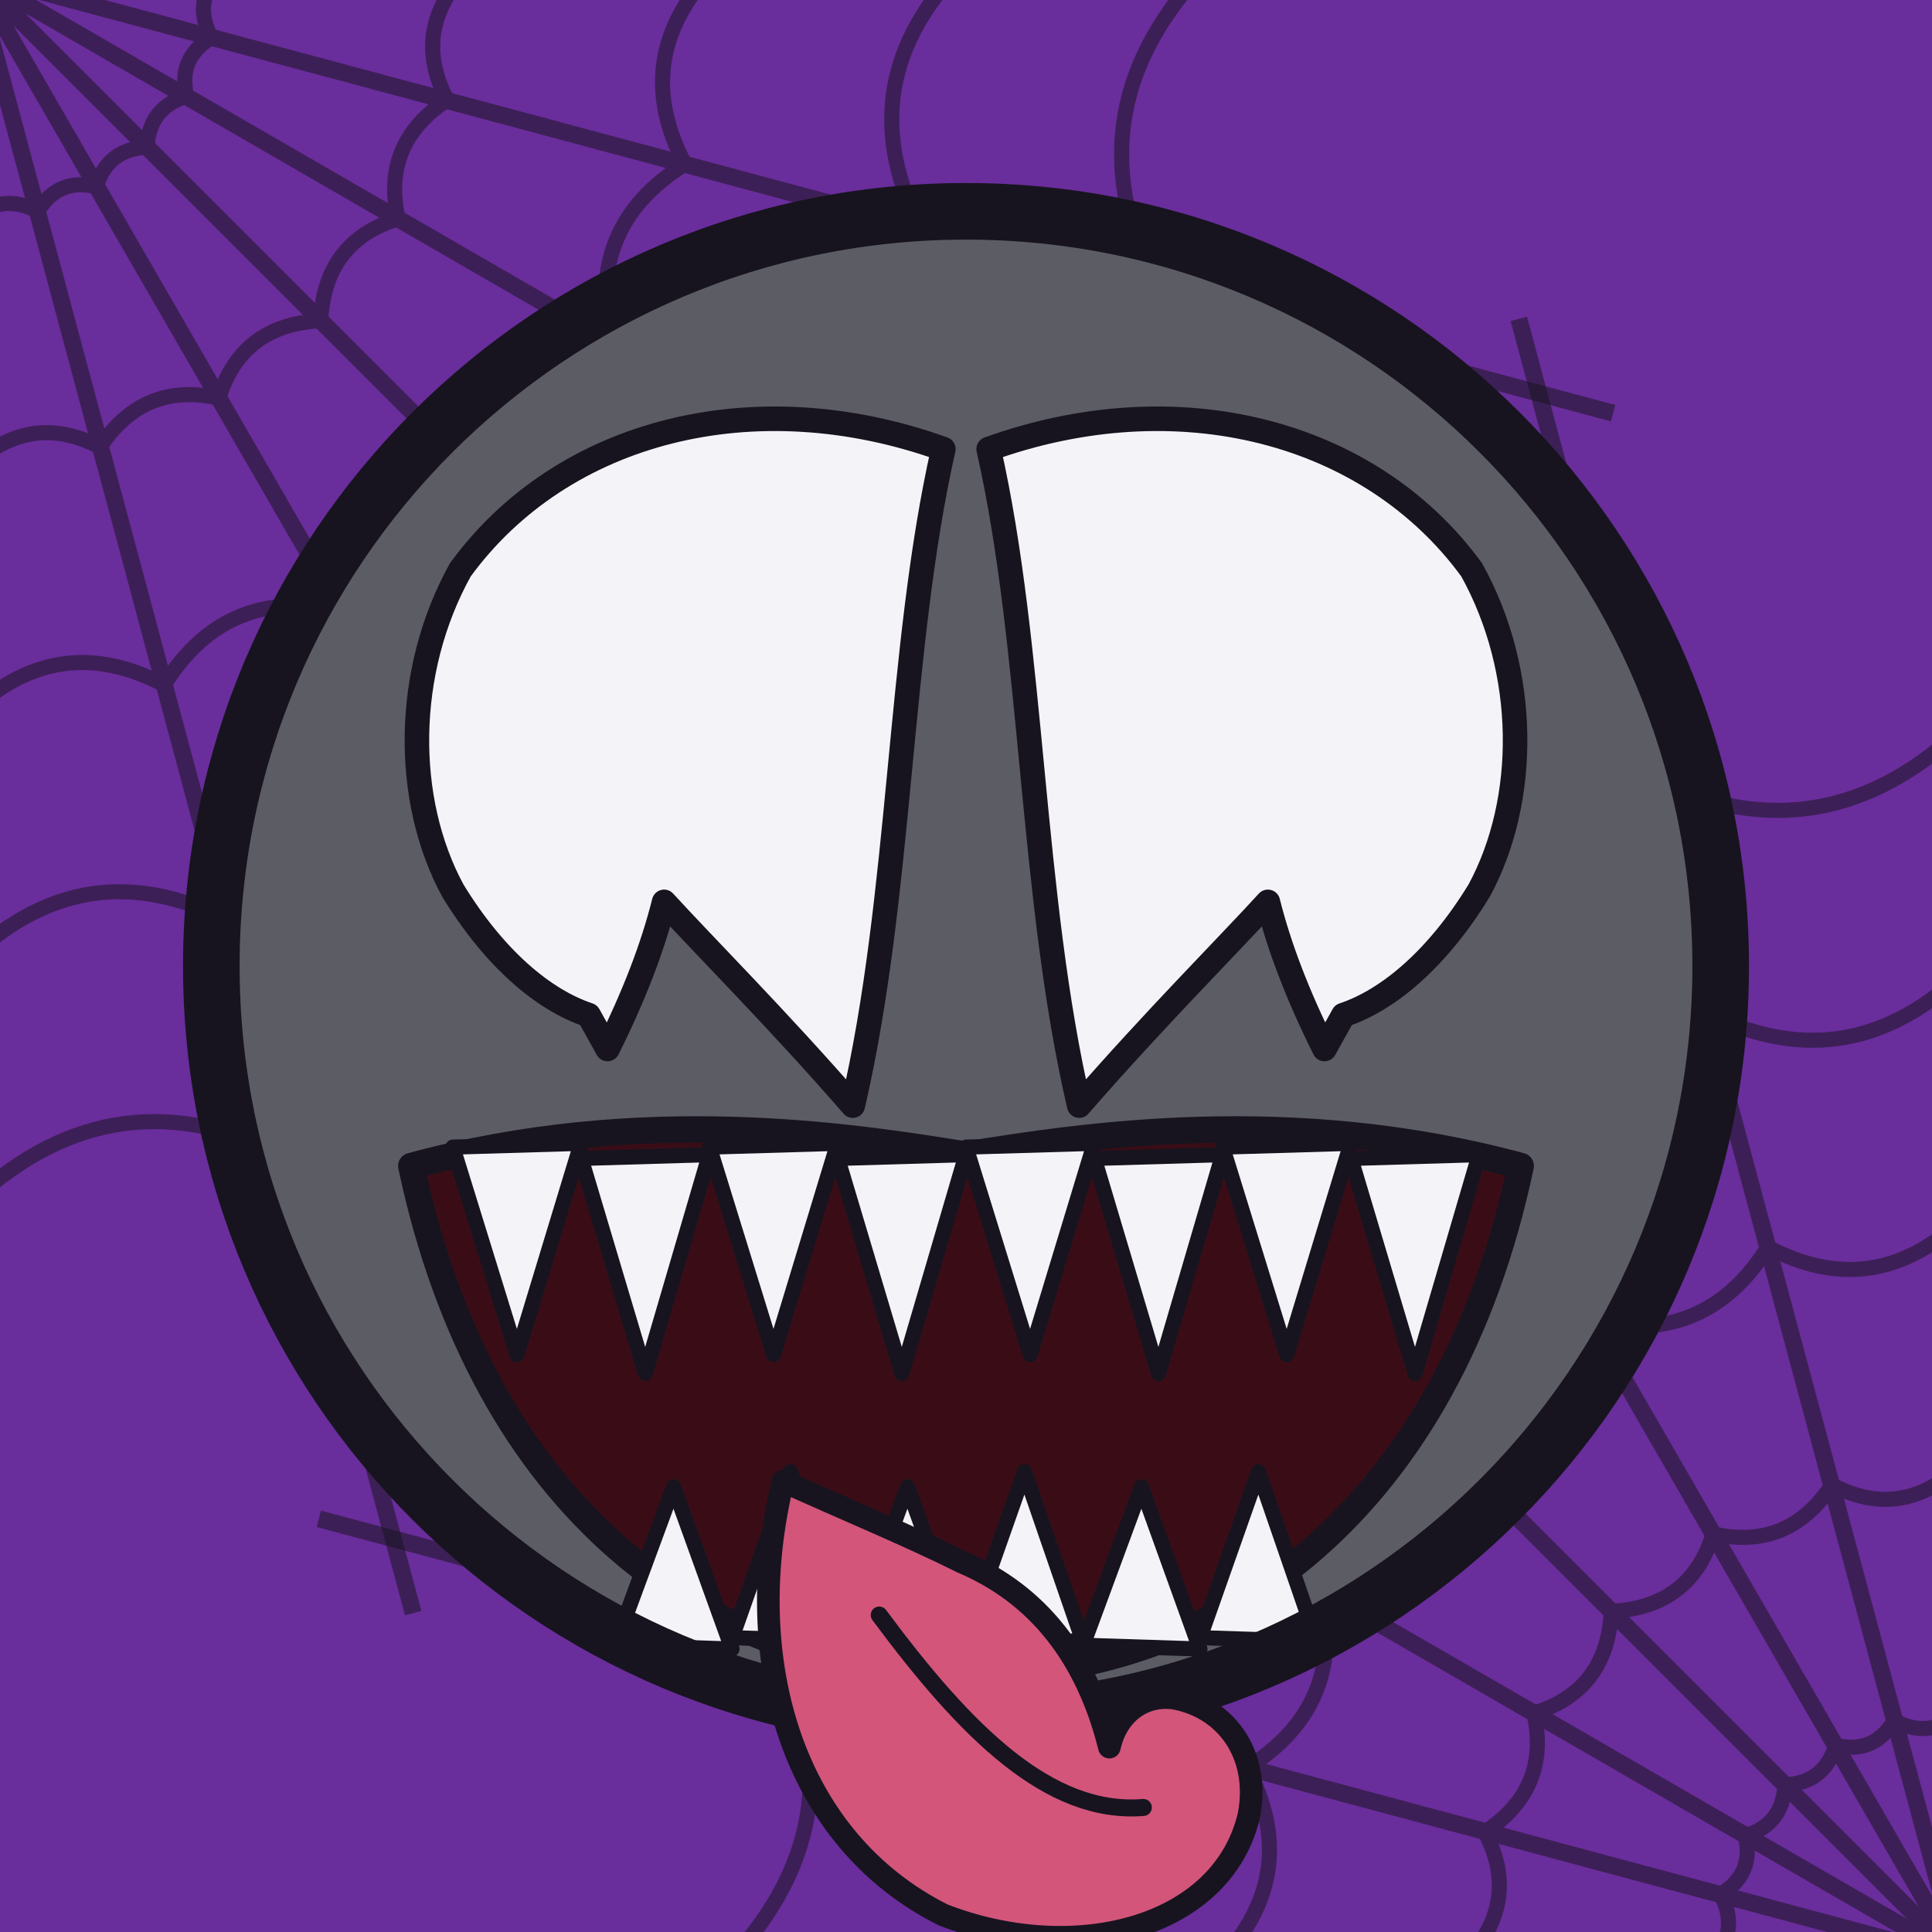
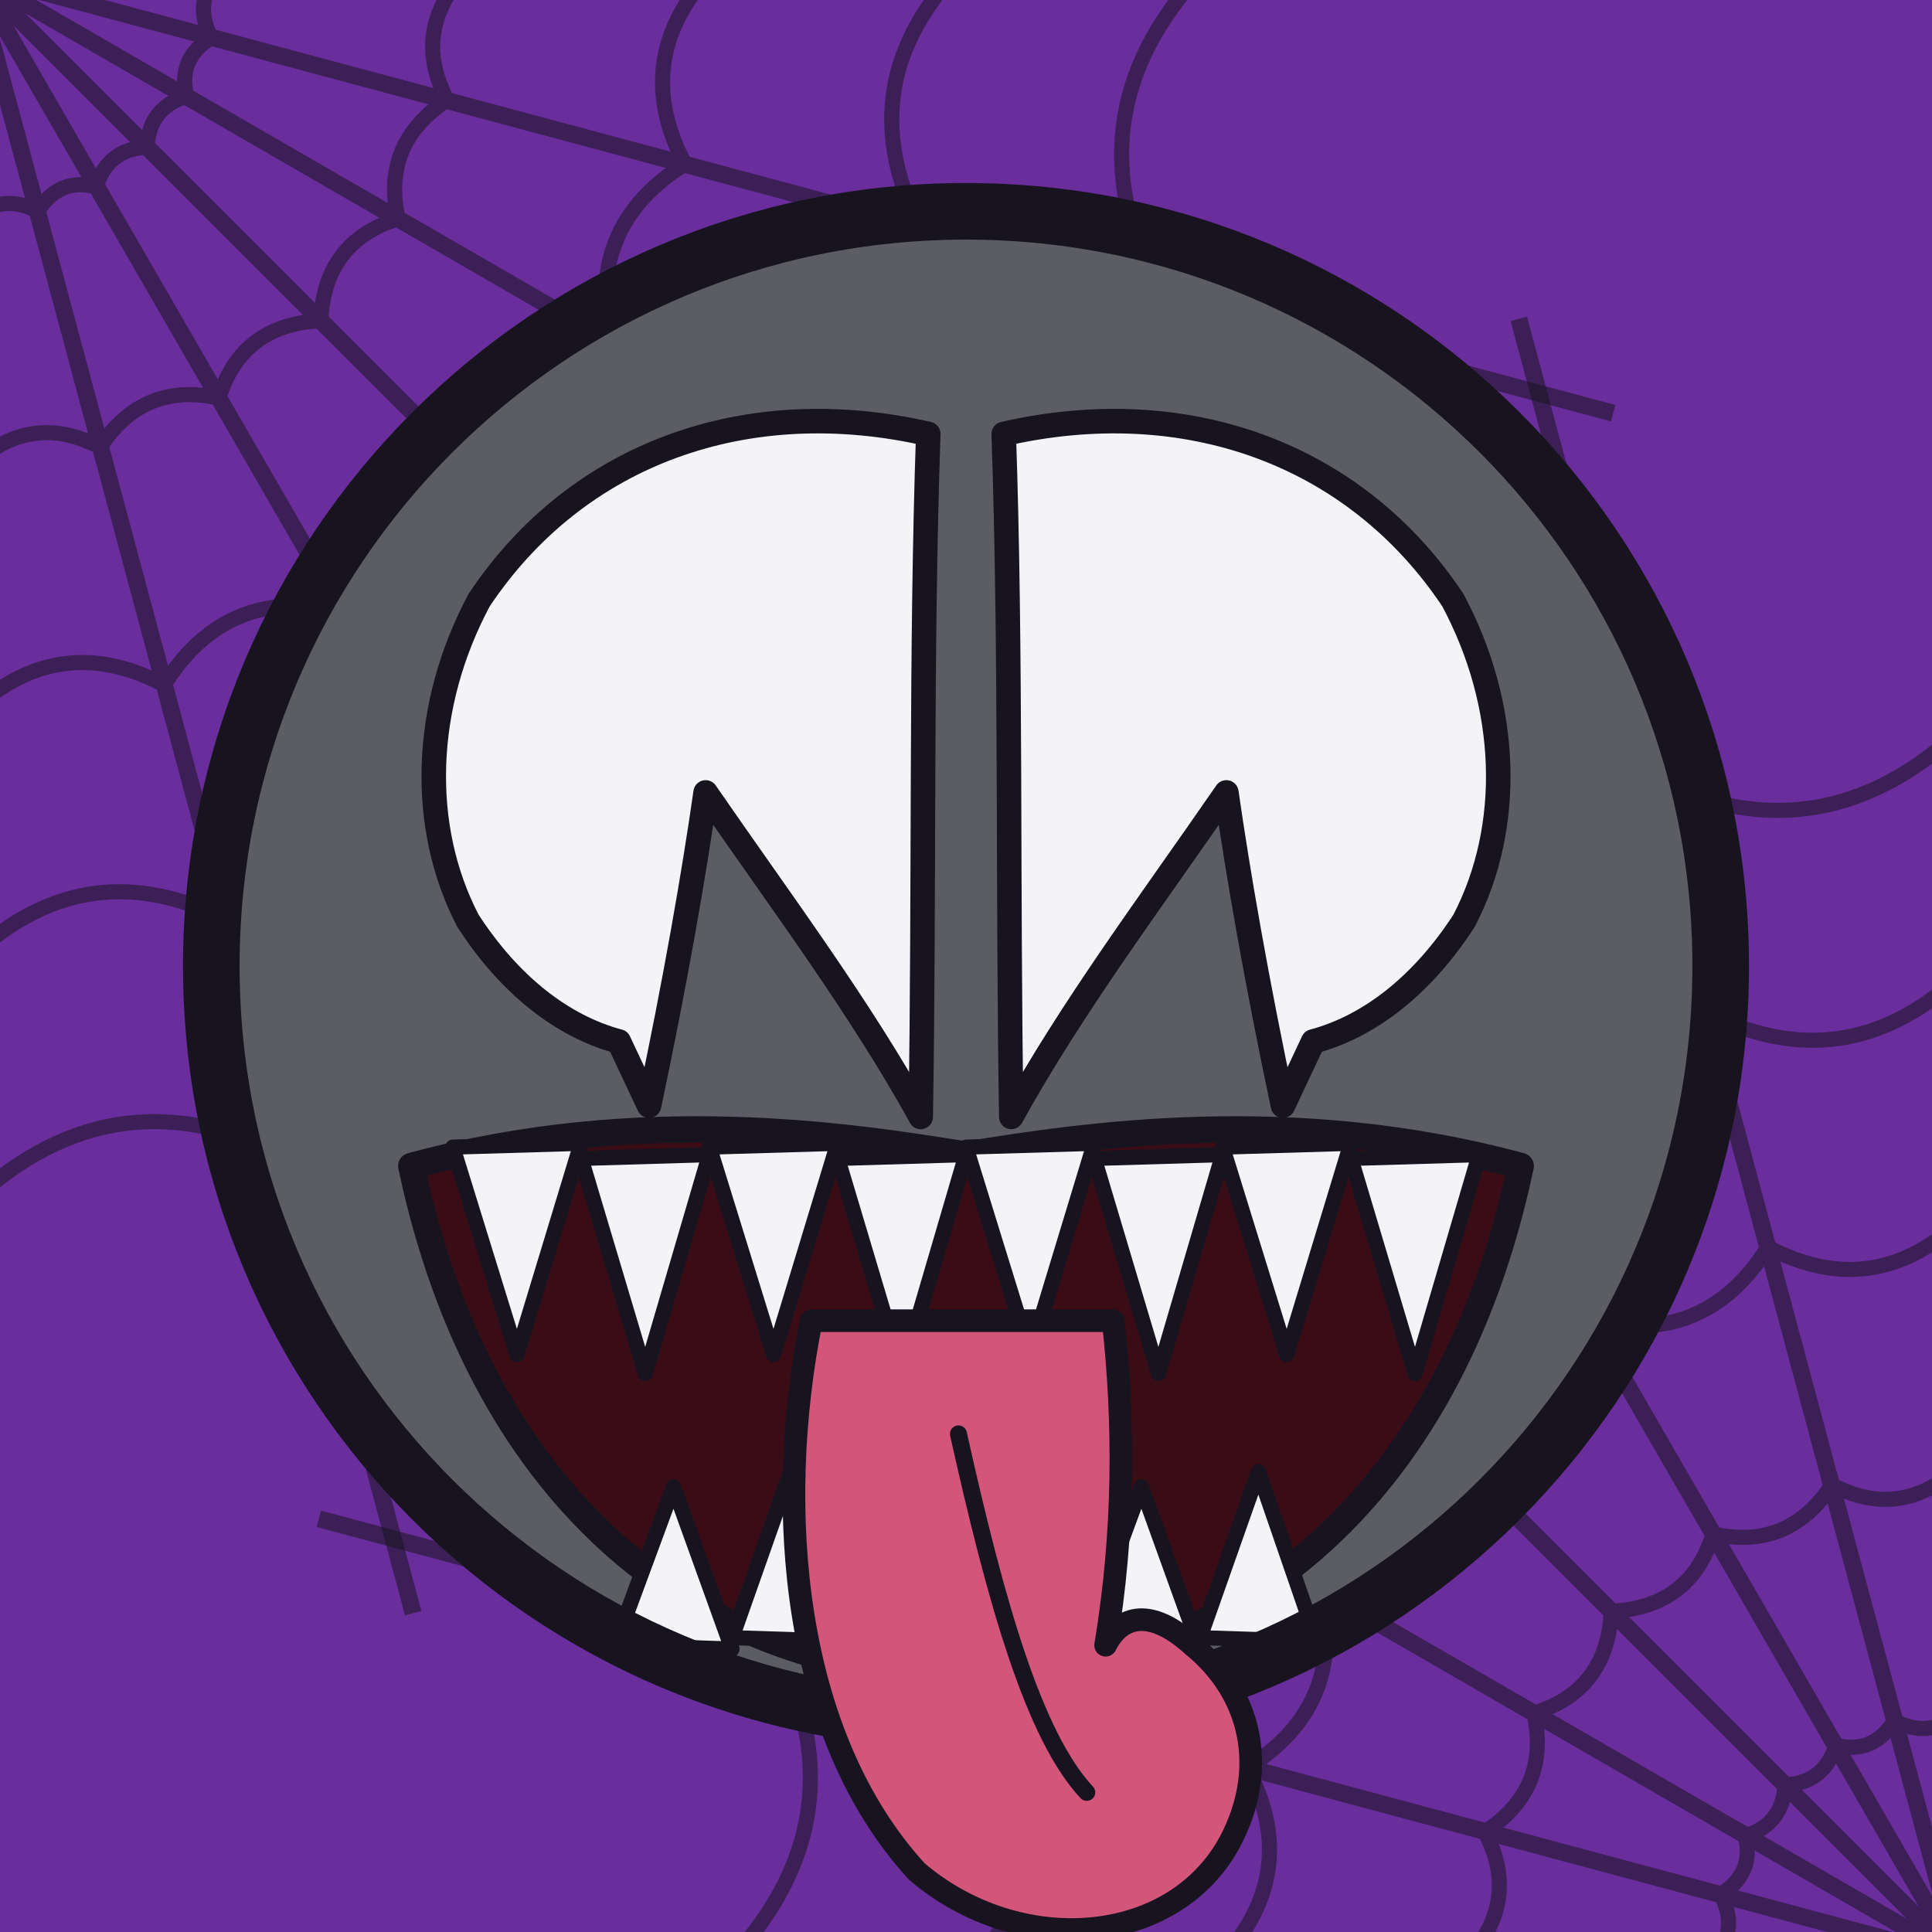
<svg xmlns="http://www.w3.org/2000/svg" viewBox="0 0 1024 1024">
  <rect x="0" y="0" width="1024" height="1024" fill="#6a2d9c" />
  <g stroke="#17141f" fill="none" opacity="0.55">
    <line x1="-14" y1="-14" x2="886" y2="-14" stroke-width="9" />
    <line x1="-14" y1="-14" x2="855" y2="219" stroke-width="9" />
    <line x1="-14" y1="-14" x2="765" y2="436" stroke-width="9" />
    <line x1="-14" y1="-14" x2="622" y2="622" stroke-width="9" />
    <line x1="-14" y1="-14" x2="436" y2="765" stroke-width="9" />
    <line x1="-14" y1="-14" x2="219" y2="855" stroke-width="9" />
    <line x1="-14" y1="-14" x2="-14" y2="886" stroke-width="9" />
    <path d="M 116 -14 Q 102 1 112 20" stroke-width="8" />
    <path d="M 112 20 Q 94 31 99 51" stroke-width="8" />
    <path d="M 99 51 Q 79 57 78 78" stroke-width="8" />
    <path d="M 78 78 Q 57 79 51 99" stroke-width="8" />
    <path d="M 51 99 Q 31 94 20 112" stroke-width="8" />
    <path d="M 20 112 Q 1 102 -14 116" stroke-width="8" />
    <path d="M 246 -14 Q 218 17 237 53" stroke-width="8" />
    <path d="M 237 53 Q 202 76 211 116" stroke-width="8" />
    <path d="M 211 116 Q 172 128 170 170" stroke-width="8" />
    <path d="M 170 170 Q 128 172 116 211" stroke-width="8" />
    <path d="M 116 211 Q 76 202 53 237" stroke-width="8" />
    <path d="M 53 237 Q 17 218 -14 246" stroke-width="8" />
    <path d="M 376 -14 Q 334 32 363 87" stroke-width="8" />
    <path d="M 363 87 Q 310 120 324 181" stroke-width="8" />
    <path d="M 324 181 Q 264 200 262 262" stroke-width="8" />
    <path d="M 262 262 Q 200 264 181 324" stroke-width="8" />
    <path d="M 181 324 Q 120 310 87 363" stroke-width="8" />
    <path d="M 87 363 Q 32 334 -14 376" stroke-width="8" />
    <path d="M 506 -14 Q 450 47 488 121" stroke-width="8" />
    <path d="M 488 121 Q 418 165 436 246" stroke-width="8" />
    <path d="M 436 246 Q 357 271 354 354" stroke-width="8" />
    <path d="M 354 354 Q 271 357 246 436" stroke-width="8" />
    <path d="M 246 436 Q 165 418 121 488" stroke-width="8" />
    <path d="M 121 488 Q 47 450 -14 506" stroke-width="8" />
    <path d="M 636 -14 Q 566 62 614 154" stroke-width="8" />
    <path d="M 614 154 Q 526 210 549 311" stroke-width="8" />
    <path d="M 549 311 Q 450 342 446 446" stroke-width="8" />
    <path d="M 446 446 Q 342 450 311 549" stroke-width="8" />
    <path d="M 311 549 Q 210 526 154 614" stroke-width="8" />
    <path d="M 154 614 Q 62 566 -14 636" stroke-width="8" />
  </g>
  <g stroke="#17141f" fill="none" opacity="0.55">
    <line x1="1038" y1="1038" x2="138" y2="1038" stroke-width="9" />
    <line x1="1038" y1="1038" x2="169" y2="805" stroke-width="9" />
    <line x1="1038" y1="1038" x2="259" y2="588" stroke-width="9" />
    <line x1="1038" y1="1038" x2="402" y2="402" stroke-width="9" />
    <line x1="1038" y1="1038" x2="588" y2="259" stroke-width="9" />
    <line x1="1038" y1="1038" x2="805" y2="169" stroke-width="9" />
    <line x1="1038" y1="1038" x2="1038" y2="138" stroke-width="9" />
    <path d="M 908 1038 Q 922 1023 912 1004" stroke-width="8" />
    <path d="M 912 1004 Q 930 993 925 973" stroke-width="8" />
    <path d="M 925 973 Q 945 967 946 946" stroke-width="8" />
    <path d="M 946 946 Q 967 945 973 925" stroke-width="8" />
    <path d="M 973 925 Q 993 930 1004 912" stroke-width="8" />
    <path d="M 1004 912 Q 1023 922 1038 908" stroke-width="8" />
    <path d="M 778 1038 Q 806 1007 787 971" stroke-width="8" />
    <path d="M 787 971 Q 822 948 813 908" stroke-width="8" />
    <path d="M 813 908 Q 852 896 854 854" stroke-width="8" />
    <path d="M 854 854 Q 896 852 908 813" stroke-width="8" />
    <path d="M 908 813 Q 948 822 971 787" stroke-width="8" />
    <path d="M 971 787 Q 1007 806 1038 778" stroke-width="8" />
    <path d="M 648 1038 Q 690 992 661 937" stroke-width="8" />
    <path d="M 661 937 Q 714 904 700 843" stroke-width="8" />
    <path d="M 700 843 Q 760 824 762 762" stroke-width="8" />
    <path d="M 762 762 Q 824 760 843 700" stroke-width="8" />
    <path d="M 843 700 Q 904 714 937 661" stroke-width="8" />
    <path d="M 937 661 Q 992 690 1038 648" stroke-width="8" />
    <path d="M 518 1038 Q 574 977 536 903" stroke-width="8" />
    <path d="M 536 903 Q 606 859 588 778" stroke-width="8" />
    <path d="M 588 778 Q 667 753 670 670" stroke-width="8" />
    <path d="M 670 670 Q 753 667 778 588" stroke-width="8" />
    <path d="M 778 588 Q 859 606 903 536" stroke-width="8" />
    <path d="M 903 536 Q 977 574 1038 518" stroke-width="8" />
    <path d="M 388 1038 Q 458 962 410 870" stroke-width="8" />
    <path d="M 410 870 Q 498 814 475 713" stroke-width="8" />
    <path d="M 475 713 Q 574 682 578 578" stroke-width="8" />
    <path d="M 578 578 Q 682 574 713 475" stroke-width="8" />
    <path d="M 713 475 Q 814 498 870 410" stroke-width="8" />
    <path d="M 870 410 Q 962 458 1038 388" stroke-width="8" />
  </g>
  <clipPath id="face">
    <circle cx="512" cy="512" r="400" />
  </clipPath>
  <circle cx="512" cy="512" r="400" fill="#241e33" />
  <g clip-path="url(#face)" stroke-linejoin="round" stroke-linecap="round">
    <circle cx="512" cy="512" r="400" fill="#5c5c64" />
-     <path d="M 500 238 C 400 202, 298 228, 244 302 C 214 356, 214 424, 240 472 C 262 508, 288 530, 312 538 L 322 556 C 336 528, 346 502, 352 478 C 372 500, 412 540, 452 586 C 478 474, 476 344, 500 238 Z" fill="#f4f4f8" stroke="#17141f" stroke-width="13" />
-     <path d="M 524 238 C 624 202, 726 228, 780 302 C 810 356, 810 424, 784 472 C 762 508, 736 530, 712 538 L 702 556 C 688 528, 678 502, 672 478 C 652 500, 612 540, 572 586 C 546 474, 548 344, 524 238 Z" fill="#f4f4f8" stroke="#17141f" stroke-width="13" />
+     <path d="M 492 230 C 396 208, 306 240, 254 318 C 224 374, 222 438, 248 488 C 270 522, 298 544, 328 552 L 344 586 C 358 520, 368 462, 374 420 C 414 478, 456 534, 488 592 C 490 468, 488 346, 492 230 Z" fill="#f4f4f8" stroke="#17141f" stroke-width="13" />
+     <path d="M 532 230 C 628 208, 718 240, 770 318 C 800 374, 802 438, 776 488 C 754 522, 726 544, 696 552 L 680 586 C 666 520, 656 462, 650 420 C 610 478, 568 534, 536 592 C 534 468, 536 346, 532 230 Z" fill="#f4f4f8" stroke="#17141f" stroke-width="13" />
    <path d="M 218 618 C 340 585, 450 602, 512 612 C 574 602, 684 585, 806 618 C 768 798, 650 888, 512 888 C 374 888, 256 798, 218 618 Z" fill="#3a0d16" stroke="#17141f" stroke-width="14" />
    <path d="M 240 608 L 274 718 L 308 606 Z" fill="#f4f4f8" stroke="#17141f" stroke-width="8" />
    <path d="M 308 614 L 342 728 L 376 612 Z" fill="#f4f4f8" stroke="#17141f" stroke-width="8" />
    <path d="M 376 608 L 410 718 L 444 606 Z" fill="#f4f4f8" stroke="#17141f" stroke-width="8" />
    <path d="M 444 614 L 478 728 L 512 612 Z" fill="#f4f4f8" stroke="#17141f" stroke-width="8" />
    <path d="M 512 608 L 546 718 L 580 606 Z" fill="#f4f4f8" stroke="#17141f" stroke-width="8" />
    <path d="M 580 614 L 614 728 L 648 612 Z" fill="#f4f4f8" stroke="#17141f" stroke-width="8" />
    <path d="M 648 608 L 682 718 L 716 606 Z" fill="#f4f4f8" stroke="#17141f" stroke-width="8" />
    <path d="M 716 614 L 750 728 L 784 612 Z" fill="#f4f4f8" stroke="#17141f" stroke-width="8" />
    <path d="M 326 872 L 357 788 L 388 874 Z" fill="#f4f4f8" stroke="#17141f" stroke-width="8" />
    <path d="M 388 868 L 419 780 L 450 870 Z" fill="#f4f4f8" stroke="#17141f" stroke-width="8" />
    <path d="M 450 872 L 481 788 L 512 874 Z" fill="#f4f4f8" stroke="#17141f" stroke-width="8" />
    <path d="M 512 868 L 543 780 L 574 870 Z" fill="#f4f4f8" stroke="#17141f" stroke-width="8" />
    <path d="M 574 872 L 605 788 L 636 874 Z" fill="#f4f4f8" stroke="#17141f" stroke-width="8" />
    <path d="M 636 868 L 667 780 L 698 870 Z" fill="#f4f4f8" stroke="#17141f" stroke-width="8" />
  </g>
  <circle cx="512" cy="512" r="400" fill="none" stroke="#17141f" stroke-width="30" />
  <g stroke-linejoin="round" stroke-linecap="round">
-     <path d="M 415 785 C 392 880, 420 975, 500 1015 C 570 1042, 648 1022, 662 962 C 668 930, 650 905, 622 900 C 606 898, 592 908, 588 926 C 576 878, 550 845, 510 828 C 482 814, 448 800, 415 785 Z" fill="#d3557a" stroke="#17141f" stroke-width="12" />
-     <path d="M 466 856 C 512 918, 556 962, 606 958" fill="none" stroke="#17141f" stroke-width="9" />
+     <path d="M 430 700 C 410 800, 420 920, 486 992 C 540 1038, 622 1032, 652 976 C 672 938, 664 898, 632 872 C 610 852, 594 856, 586 872 C 596 812, 596 754, 590 700 Z" fill="#d3557a" stroke="#17141f" stroke-width="12" />
+     <path d="M 508 760 C 528 850, 548 920, 576 950" fill="none" stroke="#17141f" stroke-width="9" />
  </g>
</svg>
